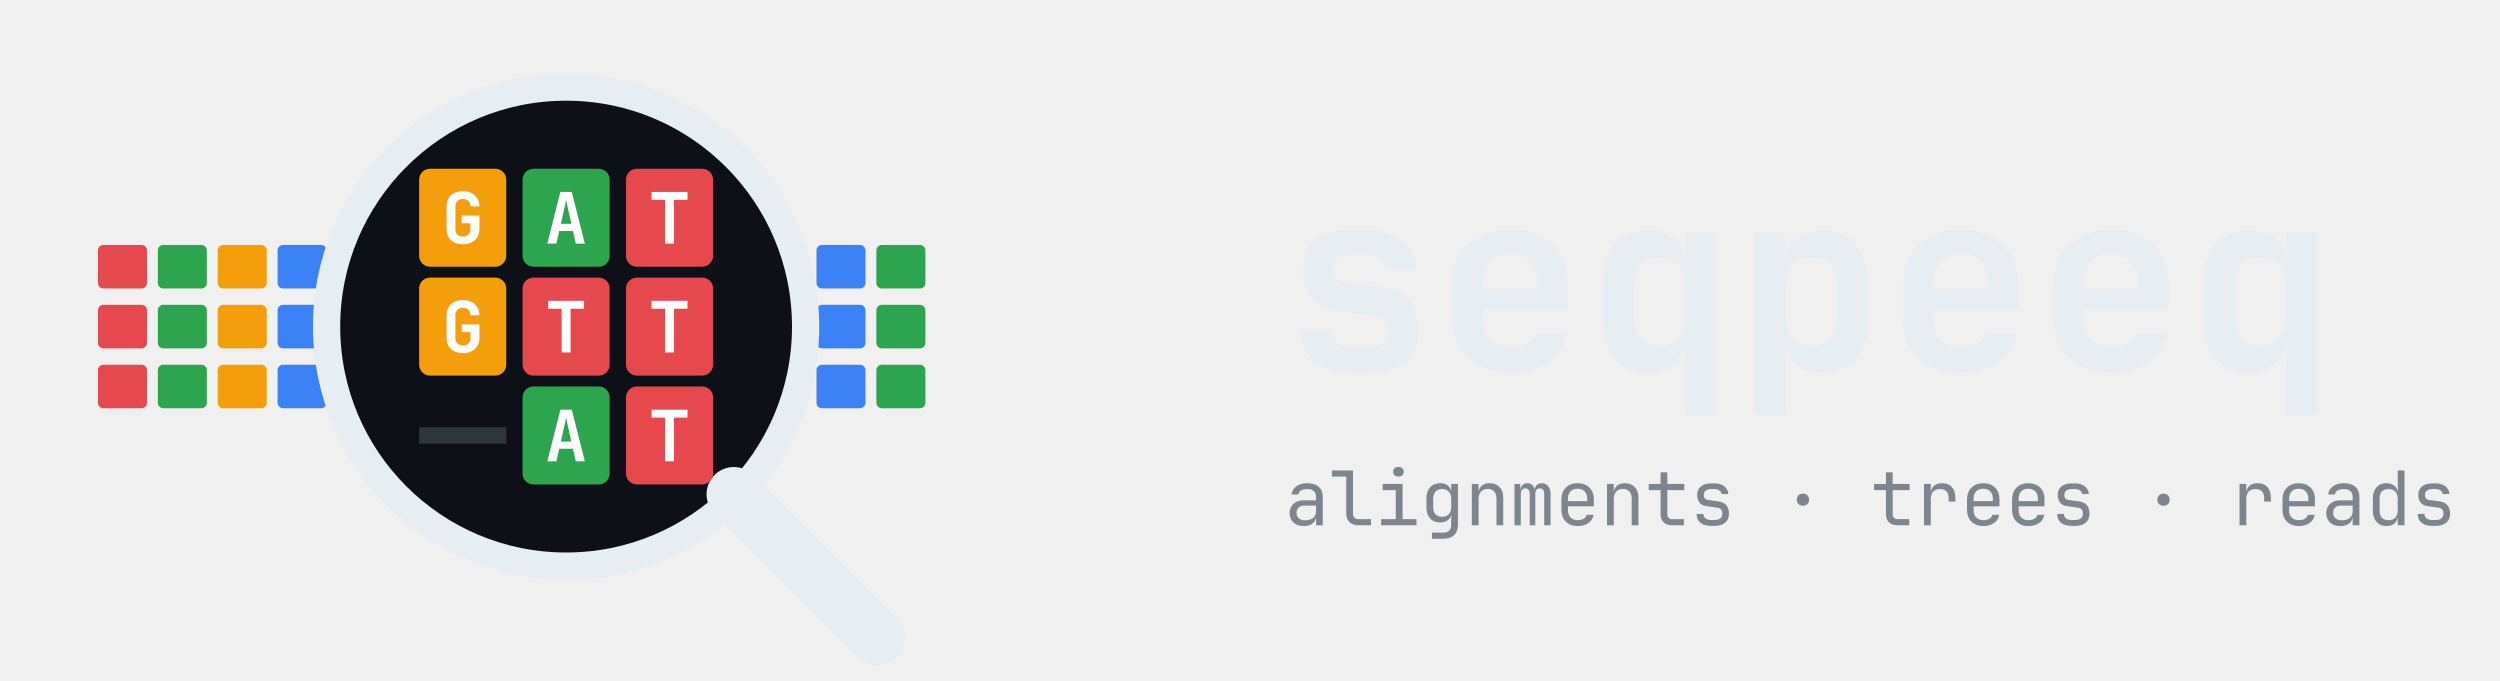
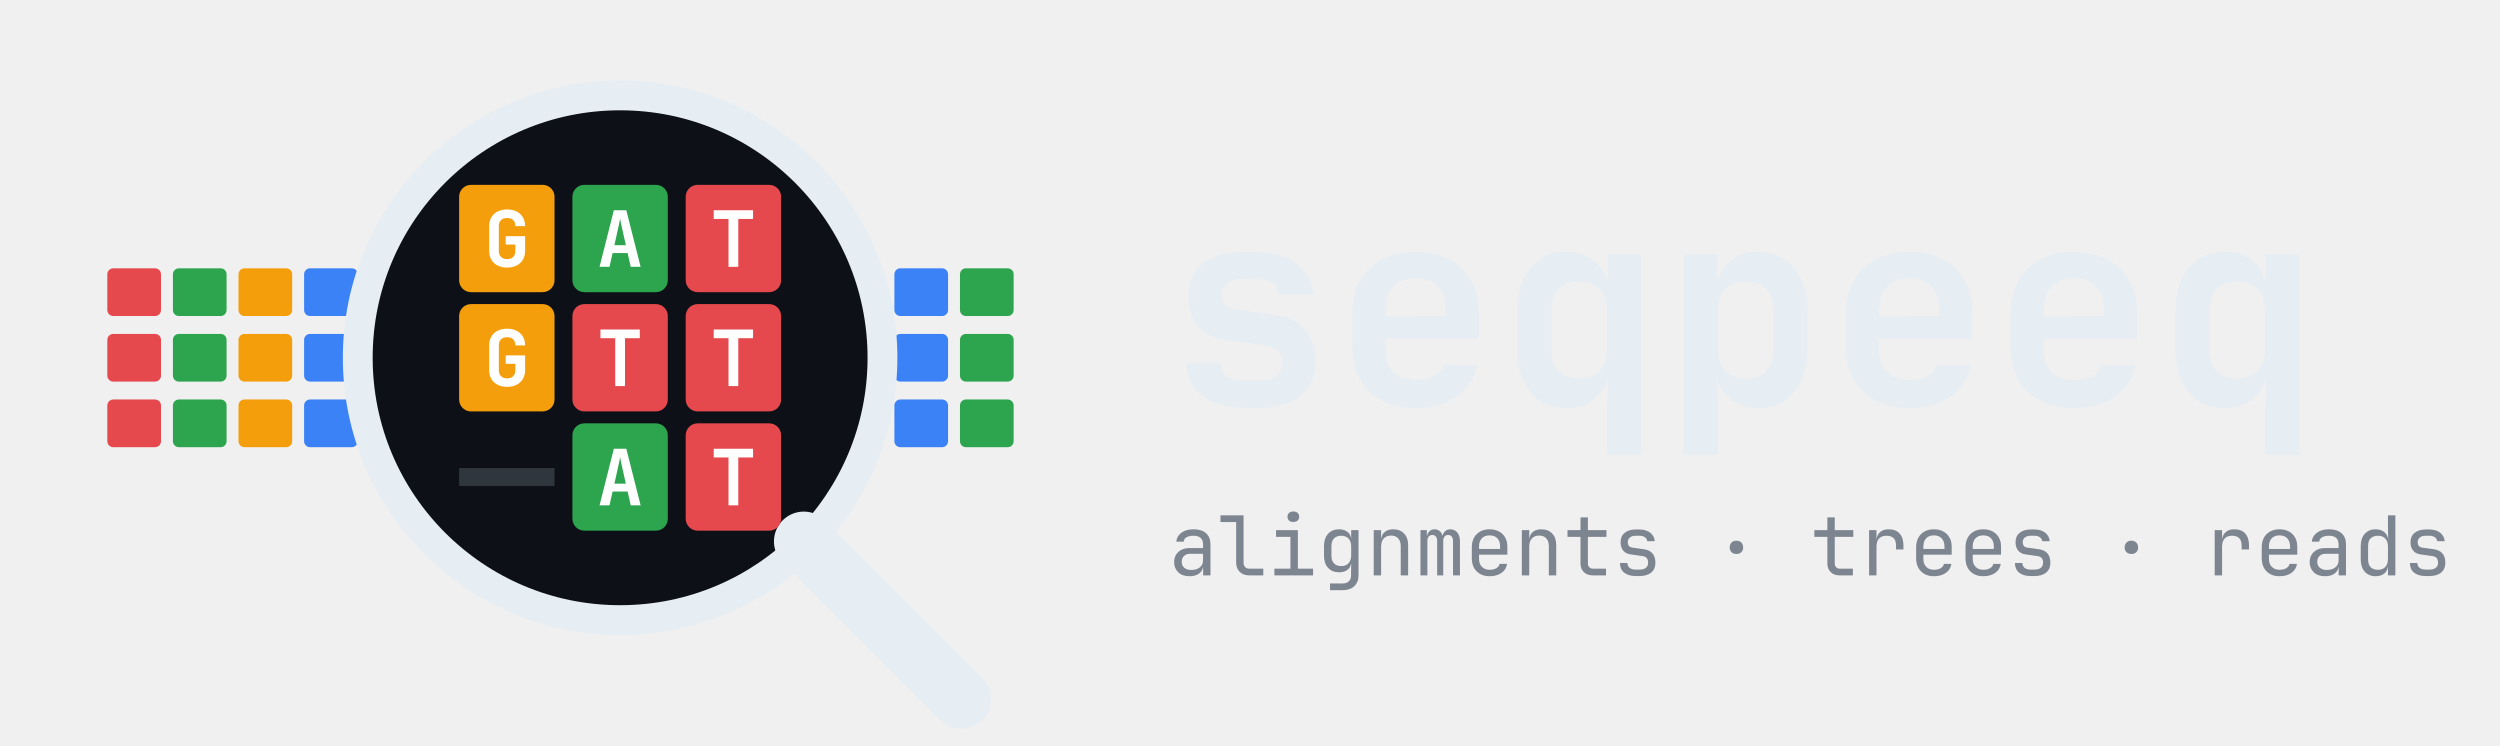
- <svg xmlns="http://www.w3.org/2000/svg" viewBox="0 0 459.28 125" width="459.28" height="125" role="img" aria-label="seqpeeq">
+ <svg xmlns="http://www.w3.org/2000/svg" viewBox="0 0 419.28 125" width="419.28" height="125" role="img" aria-label="seqpeeq">
  <rect x="18" y="45" width="9" height="8" rx="1" fill="#e5484d" />
  <rect x="29" y="45" width="9" height="8" rx="1" fill="#2da44e" />
  <rect x="40" y="45" width="9" height="8" rx="1" fill="#f59e0b" />
  <rect x="51" y="45" width="9" height="8" rx="1" fill="#3b82f6" />
  <rect x="62" y="45" width="9" height="8" rx="1" fill="#f59e0b" />
  <rect x="73" y="45" width="9" height="8" rx="1" fill="#2da44e" />
  <rect x="84" y="45" width="9" height="8" rx="1" fill="#e5484d" />
  <rect x="95" y="45" width="9" height="8" rx="1" fill="#3b82f6" />
  <rect x="106" y="45" width="9" height="8" rx="1" fill="#2da44e" />
  <rect x="117" y="45" width="9" height="8" rx="1" fill="#f59e0b" />
  <rect x="128" y="45" width="9" height="8" rx="1" fill="#e5484d" />
  <rect x="139" y="45" width="9" height="8" rx="1" fill="#e5484d" />
  <rect x="150" y="45" width="9" height="8" rx="1" fill="#3b82f6" />
  <rect x="161" y="45" width="9" height="8" rx="1" fill="#2da44e" />
  <rect x="18" y="56" width="9" height="8" rx="1" fill="#e5484d" />
  <rect x="29" y="56" width="9" height="8" rx="1" fill="#2da44e" />
  <rect x="40" y="56" width="9" height="8" rx="1" fill="#f59e0b" />
  <rect x="51" y="56" width="9" height="8" rx="1" fill="#3b82f6" />
  <rect x="62" y="56" width="9" height="8" rx="1" fill="#f59e0b" />
  <rect x="73" y="56" width="9" height="8" rx="1" fill="#e5484d" />
  <rect x="84" y="56" width="9" height="8" rx="1" fill="#e5484d" />
  <rect x="95" y="56" width="9" height="8" rx="1" fill="#3b82f6" />
  <rect x="106" y="56" width="9" height="8" rx="1" fill="#2da44e" />
  <rect x="117" y="56" width="9" height="8" rx="1" fill="#f59e0b" />
  <rect x="128" y="56" width="9" height="8" rx="1" fill="#e5484d" />
  <rect x="139" y="56" width="9" height="8" rx="1" fill="#e5484d" />
  <rect x="150" y="56" width="9" height="8" rx="1" fill="#3b82f6" />
  <rect x="161" y="56" width="9" height="8" rx="1" fill="#2da44e" />
  <rect x="18" y="67" width="9" height="8" rx="1" fill="#e5484d" />
  <rect x="29" y="67" width="9" height="8" rx="1" fill="#2da44e" />
  <rect x="40" y="67" width="9" height="8" rx="1" fill="#f59e0b" />
  <rect x="51" y="67" width="9" height="8" rx="1" fill="#3b82f6" />
  <rect x="62" y="70" width="9" height="2" fill="#30363d" />
  <rect x="73" y="67" width="9" height="8" rx="1" fill="#2da44e" />
  <rect x="84" y="67" width="9" height="8" rx="1" fill="#e5484d" />
  <rect x="95" y="67" width="9" height="8" rx="1" fill="#3b82f6" />
  <rect x="106" y="67" width="9" height="8" rx="1" fill="#2da44e" />
  <rect x="117" y="67" width="9" height="8" rx="1" fill="#f59e0b" />
  <rect x="128" y="67" width="9" height="8" rx="1" fill="#2da44e" />
  <rect x="139" y="67" width="9" height="8" rx="1" fill="#e5484d" />
  <rect x="150" y="67" width="9" height="8" rx="1" fill="#3b82f6" />
  <rect x="161" y="67" width="9" height="8" rx="1" fill="#2da44e" />
  <circle cx="104" cy="60" r="44" fill="#0d1117" stroke="#e6edf3" stroke-width="5" />
  <path d="M134.8 90.8 L161.2 117.2" stroke="#e6edf3" stroke-width="10" stroke-linecap="round" />
  <rect x="77" y="31" width="16" height="18" rx="2" fill="#f59e0b" />
  <path d="M85.05 44.88Q84.13 44.88 83.45 44.53Q82.78 44.19 82.41 43.56Q82.04 42.93 82.04 42.07V37.93Q82.04 37.08 82.41 36.44Q82.78 35.81 83.45 35.47Q84.13 35.13 85.05 35.13Q85.96 35.13 86.64 35.47Q87.31 35.81 87.69 36.44Q88.07 37.08 88.07 37.93H86.43Q86.43 37.27 86.07 36.91Q85.71 36.56 85.05 36.56Q84.39 36.56 84.03 36.91Q83.66 37.26 83.66 37.92V42.07Q83.66 42.73 84.03 43.09Q84.39 43.46 85.05 43.46Q85.71 43.46 86.07 43.09Q86.43 42.73 86.43 42.07V41.01H84.82V39.61H88.07V42.07Q88.07 42.93 87.69 43.56Q87.31 44.19 86.64 44.53Q85.96 44.88 85.05 44.88Z" fill="#ffffff" />
  <rect x="96" y="31" width="16" height="18" rx="2" fill="#2da44e" />
  <path d="M100.55 44.75 102.95 35.26H105.04L107.44 44.75H105.78L105.26 42.44H102.74L102.22 44.75ZM103.04 41.12H104.96L104.39 38.57Q104.25 37.93 104.14 37.42Q104.04 36.91 104 36.67Q103.96 36.91 103.86 37.42Q103.75 37.93 103.61 38.56Z" fill="#ffffff" />
  <rect x="115" y="31" width="16" height="18" rx="2" fill="#e5484d" />
  <path d="M122.18 44.75V36.72H119.7V35.26H126.3V36.72H123.82V44.75Z" fill="#ffffff" />
  <rect x="77" y="51" width="16" height="18" rx="2" fill="#f59e0b" />
  <path d="M85.05 64.88Q84.13 64.88 83.45 64.53Q82.78 64.19 82.41 63.56Q82.04 62.93 82.04 62.07V57.93Q82.04 57.08 82.41 56.44Q82.78 55.81 83.45 55.47Q84.13 55.13 85.05 55.13Q85.96 55.13 86.64 55.47Q87.31 55.81 87.69 56.44Q88.07 57.08 88.07 57.93H86.43Q86.43 57.27 86.07 56.91Q85.71 56.56 85.05 56.56Q84.39 56.56 84.03 56.91Q83.66 57.26 83.66 57.92V62.07Q83.66 62.73 84.03 63.09Q84.39 63.46 85.05 63.46Q85.71 63.46 86.07 63.09Q86.43 62.73 86.43 62.07V61.01H84.82V59.61H88.07V62.07Q88.07 62.93 87.69 63.56Q87.31 64.19 86.64 64.53Q85.96 64.88 85.05 64.88Z" fill="#ffffff" />
  <rect x="96" y="51" width="16" height="18" rx="2" fill="#e5484d" />
  <path d="M103.18 64.75V56.72H100.7V55.26H107.3V56.72H104.82V64.75Z" fill="#ffffff" />
  <rect x="115" y="51" width="16" height="18" rx="2" fill="#e5484d" />
  <path d="M122.18 64.75V56.72H119.7V55.26H126.3V56.72H123.82V64.75Z" fill="#ffffff" />
  <rect x="77" y="78.5" width="16" height="3" fill="#30363d" />
  <rect x="96" y="71" width="16" height="18" rx="2" fill="#2da44e" />
  <path d="M100.55 84.75 102.95 75.26H105.04L107.44 84.75H105.78L105.26 82.44H102.74L102.22 84.75ZM103.04 81.12H104.96L104.39 78.57Q104.25 77.93 104.14 77.42Q104.04 76.91 104 76.67Q103.96 76.91 103.86 77.42Q103.75 77.93 103.61 78.56Z" fill="#ffffff" />
  <rect x="115" y="71" width="16" height="18" rx="2" fill="#e5484d" />
  <path d="M122.18 84.75V76.72H119.7V75.26H126.3V76.72H123.82V84.75Z" fill="#ffffff" />
-   <path d="M248.74 68.41Q244.23 68.41 241.61 66.37Q238.99 64.32 238.99 60.82H244.65Q244.65 62.3 245.73 63.08Q246.81 63.86 248.74 63.86H250.77Q252.84 63.86 253.96 63.08Q255.09 62.3 255.09 60.82Q255.09 59.44 254.31 58.78Q253.53 58.11 251.92 57.88L245.61 57.05Q242.58 56.64 240.94 54.71Q239.31 52.77 239.31 49.69Q239.31 46.1 241.7 44.2Q244.1 42.29 248.6 42.29H250.72Q254.95 42.29 257.53 44.22Q260.1 46.15 260.2 49.37H254.49Q254.45 48.17 253.43 47.46Q252.42 46.75 250.72 46.75H248.6Q246.76 46.75 245.8 47.51Q244.83 48.27 244.83 49.55Q244.83 50.7 245.55 51.26Q246.26 51.81 247.64 51.95L253.57 52.77Q257.07 53.19 258.84 55.23Q260.61 57.28 260.61 60.73Q260.61 64.41 258.1 66.41Q255.6 68.41 250.77 68.41ZM277.45 68.46Q274.23 68.46 271.83 67.22Q269.44 65.98 268.13 63.7Q266.82 61.42 266.82 58.34V52.36Q266.82 49.28 268.13 47Q269.44 44.72 271.83 43.48Q274.23 42.24 277.45 42.24Q280.62 42.24 282.99 43.48Q285.36 44.72 286.67 46.95Q287.98 49.19 287.98 52.18V56.78H272.34V58.52Q272.34 61.1 273.67 62.41Q275.01 63.72 277.45 63.72Q279.24 63.72 280.5 63.1Q281.77 62.48 282 61.28H287.7Q287.11 64.55 284.3 66.5Q281.49 68.46 277.45 68.46ZM272.34 52.18V53.05L282.46 53V52.13Q282.46 49.51 281.17 48.08Q279.88 46.66 277.45 46.66Q274.92 46.66 273.63 48.11Q272.34 49.55 272.34 52.18ZM309.51 76.28V69.2L309.69 63.45H309.65Q308.91 65.79 307.12 67.13Q305.32 68.46 302.7 68.46Q298.97 68.46 296.72 65.84Q294.47 63.22 294.47 58.75V51.9Q294.47 47.48 296.74 44.86Q299.02 42.24 302.7 42.24Q305.37 42.24 307.16 43.57Q308.96 44.91 309.65 47.3V42.7H315.26V76.28ZM304.86 63.49Q307.07 63.49 308.29 62.16Q309.51 60.82 309.51 58.39V52.31Q309.51 49.88 308.29 48.54Q307.07 47.21 304.86 47.21Q302.65 47.21 301.44 48.4Q300.22 49.6 300.22 51.99V58.71Q300.22 61.1 301.44 62.3Q302.65 63.49 304.86 63.49ZM322.34 76.28V42.7H327.95V47.35Q328.64 44.95 330.44 43.6Q332.23 42.24 334.9 42.24Q337.34 42.24 339.2 43.44Q341.06 44.63 342.1 46.82Q343.13 49 343.13 51.9V58.75Q343.13 63.12 340.88 65.79Q338.63 68.46 334.9 68.46Q332.23 68.46 330.42 67.08Q328.6 65.7 327.91 63.22L328.09 69.2V76.28ZM332.74 63.49Q334.95 63.49 336.17 62.3Q337.38 61.1 337.38 58.62V52.08Q337.38 49.6 336.17 48.4Q334.95 47.21 332.74 47.21Q330.53 47.21 329.31 48.54Q328.09 49.88 328.09 52.31V58.39Q328.09 60.82 329.31 62.16Q330.53 63.49 332.74 63.49ZM360.25 68.46Q357.03 68.46 354.63 67.22Q352.24 65.98 350.93 63.7Q349.62 61.42 349.62 58.34V52.36Q349.62 49.28 350.93 47Q352.24 44.72 354.63 43.48Q357.03 42.24 360.25 42.24Q363.42 42.24 365.79 43.48Q368.16 44.72 369.47 46.95Q370.78 49.19 370.78 52.18V56.78H355.14V58.52Q355.14 61.1 356.47 62.41Q357.81 63.72 360.25 63.72Q362.04 63.72 363.3 63.1Q364.57 62.48 364.8 61.28H370.5Q369.91 64.55 367.1 66.5Q364.29 68.46 360.25 68.46ZM355.14 52.18V53.05L365.26 53V52.13Q365.26 49.51 363.97 48.08Q362.68 46.66 360.25 46.66Q357.72 46.66 356.43 48.11Q355.14 49.55 355.14 52.18ZM387.85 68.46Q384.63 68.46 382.23 67.22Q379.84 65.98 378.53 63.7Q377.22 61.42 377.22 58.34V52.36Q377.22 49.28 378.53 47Q379.84 44.72 382.23 43.48Q384.63 42.24 387.85 42.24Q391.02 42.24 393.39 43.48Q395.76 44.72 397.07 46.95Q398.38 49.19 398.38 52.18V56.78H382.74V58.52Q382.74 61.1 384.07 62.41Q385.41 63.72 387.85 63.72Q389.64 63.72 390.9 63.1Q392.17 62.48 392.4 61.28H398.1Q397.51 64.55 394.7 66.5Q391.89 68.46 387.85 68.46ZM382.74 52.18V53.05L392.86 53V52.13Q392.86 49.51 391.57 48.08Q390.28 46.66 387.85 46.66Q385.32 46.66 384.03 48.11Q382.74 49.55 382.74 52.18ZM419.91 76.28V69.2L420.09 63.45H420.05Q419.31 65.79 417.52 67.13Q415.72 68.46 413.1 68.46Q409.37 68.46 407.12 65.84Q404.87 63.22 404.87 58.75V51.9Q404.87 47.48 407.14 44.86Q409.42 42.24 413.1 42.24Q415.77 42.24 417.56 43.57Q419.36 44.91 420.05 47.3V42.7H425.66V76.28ZM415.26 63.49Q417.47 63.49 418.69 62.16Q419.91 60.82 419.91 58.39V52.31Q419.91 49.88 418.69 48.54Q417.47 47.21 415.26 47.21Q413.05 47.21 411.84 48.4Q410.62 49.6 410.62 51.99V58.71Q410.62 61.1 411.84 62.3Q413.05 63.49 415.26 63.49Z" fill="#e6edf3" />
-   <path d="M239.48 96.64Q238.3 96.64 237.61 95.98Q236.92 95.33 236.92 94.26Q236.92 93.56 237.24 93.04Q237.56 92.51 238.13 92.22Q238.69 91.92 239.42 91.92H241.77V91.33Q241.77 89.85 240.15 89.85Q239.44 89.85 238.99 90.11Q238.55 90.37 238.53 90.84H237.28Q237.35 89.94 238.12 89.36Q238.88 88.77 240.15 88.77Q241.53 88.77 242.27 89.43Q243.01 90.1 243.01 91.28V96.5H241.78V95.12H241.75Q241.64 95.82 241.05 96.23Q240.46 96.64 239.48 96.64ZM239.78 95.59Q240.69 95.59 241.23 95.15Q241.77 94.71 241.77 93.95V92.88H239.56Q238.95 92.88 238.57 93.25Q238.19 93.62 238.19 94.22Q238.19 94.86 238.62 95.22Q239.04 95.59 239.78 95.59ZM249.52 96.5Q248.52 96.5 247.92 95.91Q247.32 95.33 247.32 94.36V87.56H244.69V86.43H248.56V94.36Q248.56 94.83 248.82 95.1Q249.08 95.37 249.52 95.37H251.87V96.5ZM253.73 96.5V95.37H256.42V90.04H254.01V88.91H257.67V95.37H260.22V96.5ZM256.91 87.54Q256.45 87.54 256.19 87.31Q255.93 87.07 255.93 86.67Q255.93 86.26 256.19 86.02Q256.45 85.78 256.91 85.78Q257.36 85.78 257.62 86.02Q257.89 86.26 257.89 86.67Q257.89 87.07 257.62 87.31Q257.36 87.54 256.91 87.54ZM263.06 98.98V97.85H265.2Q265.85 97.85 266.22 97.49Q266.59 97.12 266.59 96.5V95.81L266.62 94.57H266.58Q266.47 95.24 265.93 95.61Q265.39 95.98 264.58 95.98Q263.41 95.98 262.73 95.23Q262.05 94.49 262.05 93.19V91.59Q262.05 90.29 262.73 89.53Q263.41 88.77 264.58 88.77Q265.39 88.77 265.93 89.16Q266.47 89.54 266.58 90.22H266.61V88.91H267.84V96.5Q267.84 97.65 267.13 98.31Q266.42 98.98 265.19 98.98ZM264.95 94.94Q265.73 94.94 266.17 94.46Q266.61 93.97 266.61 93.12V91.67Q266.61 90.81 266.17 90.33Q265.73 89.85 264.95 89.85Q264.17 89.85 263.73 90.3Q263.3 90.76 263.3 91.53V93.26Q263.3 94.03 263.73 94.49Q264.17 94.94 264.95 94.94ZM270.39 96.5V88.91H271.63V90.36H271.65Q271.74 89.6 272.27 89.19Q272.79 88.77 273.66 88.77Q274.81 88.77 275.48 89.48Q276.16 90.18 276.16 91.39V96.5H274.92V91.61Q274.92 90.75 274.48 90.28Q274.05 89.82 273.3 89.82Q272.53 89.82 272.08 90.3Q271.63 90.79 271.63 91.67V96.5ZM278.23 96.5V88.91H279.3V89.92H279.33Q279.4 89.41 279.74 89.09Q280.08 88.77 280.6 88.77Q281.1 88.77 281.44 89.06Q281.79 89.35 281.94 89.85H281.95Q282.05 89.35 282.39 89.06Q282.73 88.77 283.25 88.77Q283.98 88.77 284.42 89.32Q284.85 89.86 284.85 90.73V96.5H283.69V90.72Q283.69 90.26 283.47 89.99Q283.25 89.72 282.86 89.72Q282.49 89.72 282.27 89.99Q282.05 90.25 282.05 90.7V96.5H281.03V90.72Q281.03 90.26 280.81 89.99Q280.59 89.72 280.22 89.72Q279.83 89.72 279.61 89.99Q279.39 90.25 279.39 90.7V96.5ZM289.82 96.64Q288.48 96.64 287.66 95.83Q286.84 95.02 286.84 93.6V91.81Q286.84 90.39 287.66 89.58Q288.48 88.77 289.82 88.77Q290.72 88.77 291.39 89.13Q292.06 89.49 292.43 90.14Q292.8 90.79 292.8 91.67V93.02H288.05V93.74Q288.05 94.58 288.54 95.07Q289.02 95.56 289.82 95.56Q290.51 95.56 290.96 95.29Q291.41 95.02 291.5 94.57H292.75Q292.62 95.52 291.82 96.08Q291.02 96.64 289.82 96.64ZM288.05 92.06H291.59V91.67Q291.59 90.77 291.12 90.28Q290.66 89.79 289.82 89.79Q288.98 89.79 288.52 90.28Q288.05 90.77 288.05 91.67ZM295.23 96.5V88.91H296.47V90.36H296.49Q296.58 89.6 297.11 89.19Q297.63 88.77 298.5 88.77Q299.65 88.77 300.32 89.48Q301 90.18 301 91.39V96.5H299.76V91.61Q299.76 90.75 299.32 90.28Q298.89 89.82 298.14 89.82Q297.37 89.82 296.92 90.3Q296.47 90.79 296.47 91.67V96.5ZM307.14 96.5Q306.2 96.5 305.63 95.95Q305.07 95.41 305.07 94.5V90.04H302.89V88.91H305.07V86.77H306.31V88.91H309.42V90.04H306.31V94.5Q306.31 94.89 306.54 95.13Q306.77 95.37 307.14 95.37H309.35V96.5ZM314.36 96.61Q313.09 96.61 312.39 96.04Q311.69 95.47 311.69 94.42H312.94Q312.94 94.94 313.31 95.24Q313.68 95.53 314.36 95.53H314.96Q315.65 95.53 316.03 95.23Q316.41 94.93 316.41 94.37Q316.41 93.39 315.52 93.27L313.42 92.97Q312.65 92.86 312.22 92.33Q311.79 91.79 311.79 90.92Q311.79 89.93 312.47 89.37Q313.16 88.8 314.36 88.8H314.96Q316.07 88.8 316.76 89.34Q317.46 89.89 317.52 90.77H316.26Q316.23 90.37 315.88 90.11Q315.53 89.85 314.96 89.85H314.36Q313.72 89.85 313.36 90.14Q313 90.43 313 90.92Q313 91.73 313.74 91.84L315.69 92.11Q317.63 92.39 317.63 94.37Q317.63 95.44 316.93 96.02Q316.23 96.61 314.96 96.61ZM331.22 92.91Q330.71 92.91 330.4 92.61Q330.09 92.3 330.09 91.82Q330.09 91.31 330.4 90.99Q330.71 90.68 331.22 90.68Q331.73 90.68 332.04 90.99Q332.35 91.31 332.35 91.82Q332.35 92.3 332.04 92.61Q331.73 92.91 331.22 92.91ZM348.54 96.5Q347.6 96.5 347.03 95.95Q346.47 95.41 346.47 94.5V90.04H344.29V88.91H346.47V86.77H347.71V88.91H350.82V90.04H347.71V94.5Q347.71 94.89 347.94 95.13Q348.17 95.37 348.54 95.37H350.75V96.5ZM353.47 96.5V88.91H354.71V90.36H354.74Q354.83 89.63 355.36 89.2Q355.88 88.77 356.76 88.77Q357.95 88.77 358.59 89.48Q359.23 90.19 359.23 91.5V92.15H357.99V91.5Q357.99 89.85 356.38 89.85Q355.56 89.85 355.14 90.32Q354.71 90.79 354.71 91.67V96.5ZM364.34 96.64Q363 96.64 362.18 95.83Q361.36 95.02 361.36 93.6V91.81Q361.36 90.39 362.18 89.58Q363 88.77 364.34 88.77Q365.24 88.77 365.91 89.13Q366.58 89.49 366.95 90.14Q367.32 90.79 367.32 91.67V93.02H362.57V93.74Q362.57 94.58 363.06 95.07Q363.54 95.56 364.34 95.56Q365.03 95.56 365.48 95.29Q365.93 95.02 366.02 94.57H367.27Q367.14 95.52 366.34 96.08Q365.54 96.64 364.34 96.64ZM362.57 92.06H366.11V91.67Q366.11 90.77 365.64 90.28Q365.18 89.79 364.34 89.79Q363.5 89.79 363.04 90.28Q362.57 90.77 362.57 91.67ZM372.62 96.64Q371.28 96.64 370.46 95.83Q369.64 95.02 369.64 93.6V91.81Q369.64 90.39 370.46 89.58Q371.28 88.77 372.62 88.77Q373.52 88.77 374.19 89.13Q374.86 89.49 375.23 90.14Q375.6 90.79 375.6 91.67V93.02H370.85V93.74Q370.85 94.58 371.34 95.07Q371.82 95.56 372.62 95.56Q373.31 95.56 373.76 95.29Q374.21 95.02 374.3 94.57H375.55Q375.42 95.52 374.62 96.08Q373.82 96.64 372.62 96.64ZM370.85 92.06H374.39V91.67Q374.39 90.77 373.92 90.28Q373.46 89.79 372.62 89.79Q371.78 89.79 371.32 90.28Q370.85 90.77 370.85 91.67ZM380.6 96.61Q379.33 96.61 378.63 96.04Q377.93 95.47 377.93 94.42H379.18Q379.18 94.94 379.55 95.24Q379.92 95.53 380.6 95.53H381.2Q381.89 95.53 382.27 95.23Q382.65 94.93 382.65 94.37Q382.65 93.39 381.76 93.27L379.66 92.97Q378.89 92.86 378.46 92.33Q378.03 91.79 378.03 90.92Q378.03 89.93 378.71 89.37Q379.4 88.8 380.6 88.8H381.2Q382.31 88.8 383 89.34Q383.7 89.89 383.76 90.77H382.5Q382.47 90.37 382.12 90.11Q381.77 89.85 381.2 89.85H380.6Q379.96 89.85 379.6 90.14Q379.24 90.43 379.24 90.92Q379.24 91.73 379.98 91.84L381.94 92.11Q383.87 92.39 383.87 94.37Q383.87 95.44 383.17 96.02Q382.47 96.61 381.2 96.61ZM397.46 92.91Q396.95 92.91 396.64 92.61Q396.33 92.3 396.33 91.82Q396.33 91.31 396.64 90.99Q396.95 90.68 397.46 90.68Q397.97 90.68 398.28 90.99Q398.59 91.31 398.59 91.82Q398.59 92.3 398.28 92.61Q397.97 92.91 397.46 92.91ZM411.43 96.5V88.91H412.67V90.36H412.7Q412.79 89.63 413.32 89.2Q413.84 88.77 414.72 88.77Q415.91 88.77 416.55 89.48Q417.19 90.19 417.19 91.5V92.15H415.95V91.5Q415.95 89.85 414.34 89.85Q413.52 89.85 413.1 90.32Q412.67 90.79 412.67 91.67V96.5ZM422.3 96.64Q420.96 96.64 420.14 95.83Q419.32 95.02 419.32 93.6V91.81Q419.32 90.39 420.14 89.58Q420.96 88.77 422.3 88.77Q423.2 88.77 423.87 89.13Q424.54 89.49 424.91 90.14Q425.28 90.79 425.28 91.67V93.02H420.53V93.74Q420.53 94.58 421.02 95.07Q421.5 95.56 422.3 95.56Q422.99 95.56 423.44 95.29Q423.89 95.02 423.98 94.57H425.23Q425.1 95.52 424.3 96.08Q423.5 96.64 422.3 96.64ZM420.53 92.06H424.07V91.67Q424.07 90.77 423.6 90.28Q423.14 89.79 422.3 89.79Q421.46 89.79 421 90.28Q420.53 90.77 420.53 91.67ZM429.92 96.64Q428.74 96.64 428.05 95.98Q427.36 95.33 427.36 94.26Q427.36 93.56 427.68 93.04Q428 92.51 428.57 92.22Q429.13 91.92 429.86 91.92H432.21V91.33Q432.21 89.85 430.59 89.85Q429.88 89.85 429.43 90.11Q428.99 90.37 428.97 90.84H427.72Q427.79 89.94 428.56 89.36Q429.32 88.77 430.59 88.77Q431.97 88.77 432.71 89.43Q433.45 90.1 433.45 91.28V96.5H432.22V95.12H432.19Q432.08 95.82 431.49 96.23Q430.9 96.64 429.92 96.64ZM430.22 95.59Q431.13 95.59 431.67 95.15Q432.21 94.71 432.21 93.95V92.88H430Q429.39 92.88 429.01 93.25Q428.63 93.62 428.63 94.22Q428.63 94.86 429.06 95.22Q429.48 95.59 430.22 95.59ZM438.42 96.64Q437.29 96.64 436.6 95.88Q435.92 95.12 435.92 93.82V91.6Q435.92 90.29 436.6 89.53Q437.27 88.77 438.42 88.77Q439.27 88.77 439.83 89.2Q440.39 89.63 440.5 90.36H440.52L440.49 88.63V86.43H441.73V96.5H440.49V95.05H440.47Q440.38 95.8 439.83 96.22Q439.27 96.64 438.42 96.64ZM438.83 95.56Q439.61 95.56 440.05 95.08Q440.49 94.6 440.49 93.74V91.67Q440.49 90.81 440.05 90.33Q439.61 89.85 438.83 89.85Q438.05 89.85 437.6 90.26Q437.16 90.66 437.16 91.6V93.81Q437.16 94.73 437.6 95.15Q438.05 95.56 438.83 95.56ZM446.84 96.61Q445.57 96.61 444.87 96.04Q444.17 95.47 444.17 94.42H445.42Q445.42 94.94 445.79 95.24Q446.16 95.53 446.84 95.53H447.44Q448.13 95.53 448.51 95.23Q448.89 94.93 448.89 94.37Q448.89 93.39 448 93.27L445.9 92.97Q445.13 92.86 444.7 92.33Q444.27 91.79 444.27 90.92Q444.27 89.93 444.95 89.37Q445.64 88.8 446.84 88.8H447.44Q448.55 88.8 449.24 89.34Q449.94 89.89 450 90.77H448.74Q448.71 90.37 448.36 90.11Q448.01 89.85 447.44 89.85H446.84Q446.2 89.85 445.84 90.14Q445.48 90.43 445.48 90.92Q445.48 91.73 446.22 91.84L448.18 92.11Q450.11 92.39 450.11 94.37Q450.11 95.44 449.41 96.02Q448.71 96.61 447.44 96.61Z" fill="#7d8590" />
+   <path d="M208.74 68.41Q204.23 68.41 201.61 66.37Q198.99 64.32 198.99 60.82H204.65Q204.65 62.3 205.73 63.08Q206.81 63.86 208.74 63.86H210.77Q212.84 63.86 213.96 63.08Q215.09 62.3 215.09 60.82Q215.09 59.44 214.31 58.78Q213.53 58.11 211.92 57.88L205.61 57.05Q202.58 56.64 200.94 54.71Q199.31 52.77 199.31 49.69Q199.31 46.1 201.7 44.2Q204.1 42.29 208.6 42.29H210.72Q214.95 42.29 217.53 44.22Q220.1 46.15 220.2 49.37H214.49Q214.45 48.17 213.43 47.46Q212.42 46.75 210.72 46.75H208.6Q206.76 46.75 205.8 47.51Q204.83 48.27 204.83 49.55Q204.83 50.7 205.55 51.26Q206.26 51.81 207.64 51.95L213.57 52.77Q217.07 53.19 218.84 55.23Q220.61 57.28 220.61 60.73Q220.61 64.41 218.1 66.41Q215.6 68.41 210.77 68.41ZM237.45 68.46Q234.23 68.46 231.83 67.22Q229.44 65.98 228.13 63.7Q226.82 61.42 226.82 58.34V52.36Q226.82 49.28 228.13 47Q229.44 44.72 231.83 43.48Q234.23 42.24 237.45 42.24Q240.62 42.24 242.99 43.48Q245.36 44.72 246.67 46.95Q247.98 49.19 247.98 52.18V56.78H232.34V58.52Q232.34 61.1 233.67 62.41Q235.01 63.72 237.45 63.72Q239.24 63.72 240.5 63.1Q241.77 62.48 242 61.28H247.7Q247.11 64.55 244.3 66.5Q241.49 68.46 237.45 68.46ZM232.34 52.18V53.05L242.46 53V52.13Q242.46 49.51 241.17 48.08Q239.88 46.66 237.45 46.66Q234.92 46.66 233.63 48.11Q232.34 49.55 232.34 52.18ZM269.51 76.28V69.2L269.69 63.45H269.65Q268.91 65.79 267.12 67.13Q265.32 68.46 262.7 68.46Q258.97 68.46 256.72 65.84Q254.47 63.22 254.47 58.75V51.9Q254.47 47.48 256.74 44.86Q259.02 42.24 262.7 42.24Q265.37 42.24 267.16 43.57Q268.96 44.91 269.65 47.3V42.7H275.26V76.28ZM264.86 63.49Q267.07 63.49 268.29 62.16Q269.51 60.82 269.51 58.39V52.31Q269.51 49.88 268.29 48.54Q267.07 47.21 264.86 47.21Q262.65 47.21 261.44 48.4Q260.22 49.6 260.22 51.99V58.71Q260.22 61.1 261.44 62.3Q262.65 63.49 264.86 63.49ZM282.34 76.28V42.7H287.95V47.35Q288.64 44.95 290.44 43.6Q292.23 42.24 294.9 42.24Q297.34 42.24 299.2 43.44Q301.06 44.63 302.1 46.82Q303.13 49 303.13 51.9V58.75Q303.13 63.12 300.88 65.79Q298.63 68.46 294.9 68.46Q292.23 68.46 290.42 67.08Q288.6 65.7 287.91 63.22L288.09 69.2V76.28ZM292.74 63.49Q294.95 63.49 296.17 62.3Q297.38 61.1 297.38 58.62V52.08Q297.38 49.6 296.17 48.4Q294.95 47.21 292.74 47.21Q290.53 47.21 289.31 48.54Q288.09 49.88 288.09 52.31V58.39Q288.09 60.82 289.31 62.16Q290.53 63.49 292.74 63.49ZM320.25 68.46Q317.03 68.46 314.63 67.22Q312.24 65.98 310.93 63.7Q309.62 61.42 309.62 58.34V52.36Q309.62 49.28 310.93 47Q312.24 44.72 314.63 43.48Q317.03 42.24 320.25 42.24Q323.42 42.24 325.79 43.48Q328.16 44.72 329.47 46.95Q330.78 49.19 330.78 52.18V56.78H315.14V58.52Q315.14 61.1 316.47 62.41Q317.81 63.72 320.25 63.72Q322.04 63.72 323.3 63.1Q324.57 62.48 324.8 61.28H330.5Q329.91 64.55 327.1 66.5Q324.29 68.46 320.25 68.46ZM315.14 52.18V53.05L325.26 53V52.13Q325.26 49.51 323.97 48.08Q322.68 46.66 320.25 46.66Q317.72 46.66 316.43 48.11Q315.14 49.55 315.14 52.18ZM347.85 68.46Q344.63 68.46 342.23 67.22Q339.84 65.98 338.53 63.7Q337.22 61.42 337.22 58.34V52.36Q337.22 49.28 338.53 47Q339.84 44.72 342.23 43.48Q344.63 42.24 347.85 42.24Q351.02 42.24 353.39 43.48Q355.76 44.72 357.07 46.95Q358.38 49.19 358.38 52.18V56.78H342.74V58.52Q342.74 61.1 344.07 62.41Q345.41 63.72 347.85 63.72Q349.64 63.72 350.9 63.1Q352.17 62.48 352.4 61.28H358.1Q357.51 64.55 354.7 66.5Q351.89 68.46 347.85 68.46ZM342.74 52.18V53.05L352.86 53V52.13Q352.86 49.51 351.57 48.08Q350.28 46.66 347.85 46.66Q345.32 46.66 344.03 48.11Q342.74 49.55 342.74 52.18ZM379.91 76.28V69.2L380.09 63.45H380.05Q379.31 65.79 377.52 67.13Q375.72 68.46 373.1 68.46Q369.37 68.46 367.12 65.84Q364.87 63.22 364.87 58.75V51.9Q364.87 47.48 367.14 44.86Q369.42 42.24 373.1 42.24Q375.77 42.24 377.56 43.57Q379.36 44.91 380.05 47.3V42.7H385.66V76.28ZM375.26 63.49Q377.47 63.49 378.69 62.16Q379.91 60.82 379.91 58.39V52.31Q379.91 49.88 378.69 48.54Q377.47 47.21 375.26 47.21Q373.05 47.21 371.84 48.4Q370.62 49.6 370.62 51.99V58.71Q370.62 61.1 371.84 62.3Q373.05 63.49 375.26 63.49Z" fill="#e6edf3" />
+   <path d="M199.48 96.64Q198.3 96.64 197.61 95.98Q196.92 95.33 196.92 94.26Q196.92 93.56 197.24 93.04Q197.56 92.51 198.13 92.22Q198.69 91.92 199.42 91.92H201.77V91.33Q201.77 89.85 200.15 89.85Q199.44 89.85 198.99 90.11Q198.55 90.37 198.53 90.84H197.28Q197.35 89.94 198.12 89.36Q198.88 88.77 200.15 88.77Q201.53 88.77 202.27 89.43Q203.01 90.1 203.01 91.28V96.5H201.78V95.12H201.75Q201.64 95.82 201.05 96.23Q200.46 96.64 199.48 96.64ZM199.78 95.59Q200.69 95.59 201.23 95.15Q201.77 94.71 201.77 93.95V92.88H199.56Q198.95 92.88 198.57 93.25Q198.19 93.62 198.19 94.22Q198.19 94.86 198.62 95.22Q199.04 95.59 199.78 95.59ZM209.52 96.5Q208.52 96.5 207.92 95.91Q207.32 95.33 207.32 94.36V87.56H204.69V86.43H208.56V94.36Q208.56 94.83 208.82 95.1Q209.08 95.37 209.52 95.37H211.87V96.5ZM213.73 96.5V95.37H216.42V90.04H214.01V88.91H217.67V95.37H220.22V96.5ZM216.91 87.54Q216.45 87.54 216.19 87.31Q215.93 87.07 215.93 86.67Q215.93 86.26 216.19 86.02Q216.45 85.78 216.91 85.78Q217.36 85.78 217.62 86.02Q217.89 86.26 217.89 86.67Q217.89 87.07 217.62 87.31Q217.36 87.54 216.91 87.54ZM223.06 98.98V97.85H225.2Q225.85 97.85 226.22 97.49Q226.59 97.12 226.59 96.5V95.81L226.62 94.57H226.58Q226.47 95.24 225.93 95.61Q225.39 95.98 224.58 95.98Q223.41 95.98 222.73 95.23Q222.05 94.49 222.05 93.19V91.59Q222.05 90.29 222.73 89.53Q223.41 88.77 224.58 88.77Q225.39 88.77 225.93 89.16Q226.47 89.54 226.58 90.22H226.61V88.91H227.84V96.5Q227.84 97.65 227.13 98.31Q226.42 98.98 225.19 98.98ZM224.95 94.94Q225.73 94.94 226.17 94.46Q226.61 93.97 226.61 93.12V91.67Q226.61 90.81 226.17 90.33Q225.73 89.85 224.95 89.85Q224.17 89.85 223.73 90.3Q223.3 90.76 223.3 91.53V93.26Q223.3 94.03 223.73 94.49Q224.17 94.94 224.95 94.94ZM230.39 96.5V88.91H231.63V90.36H231.65Q231.74 89.6 232.27 89.19Q232.79 88.77 233.66 88.77Q234.81 88.77 235.48 89.48Q236.16 90.18 236.16 91.39V96.5H234.92V91.61Q234.92 90.75 234.48 90.28Q234.05 89.82 233.3 89.82Q232.53 89.82 232.08 90.3Q231.63 90.79 231.63 91.67V96.5ZM238.23 96.5V88.91H239.3V89.92H239.33Q239.4 89.41 239.74 89.09Q240.08 88.77 240.6 88.77Q241.1 88.77 241.44 89.06Q241.79 89.35 241.94 89.85H241.95Q242.05 89.35 242.39 89.06Q242.73 88.77 243.25 88.77Q243.98 88.77 244.42 89.32Q244.85 89.86 244.85 90.73V96.5H243.69V90.72Q243.69 90.26 243.47 89.99Q243.25 89.72 242.86 89.72Q242.49 89.72 242.27 89.99Q242.05 90.25 242.05 90.7V96.5H241.03V90.72Q241.03 90.26 240.81 89.99Q240.59 89.72 240.22 89.72Q239.83 89.72 239.61 89.99Q239.39 90.25 239.39 90.7V96.5ZM249.82 96.64Q248.48 96.64 247.66 95.83Q246.84 95.02 246.84 93.6V91.81Q246.84 90.39 247.66 89.58Q248.48 88.77 249.82 88.77Q250.72 88.77 251.39 89.13Q252.06 89.49 252.43 90.14Q252.8 90.79 252.8 91.67V93.02H248.05V93.74Q248.05 94.58 248.54 95.07Q249.02 95.56 249.82 95.56Q250.51 95.56 250.96 95.29Q251.41 95.02 251.5 94.57H252.75Q252.62 95.52 251.82 96.08Q251.02 96.64 249.82 96.64ZM248.05 92.06H251.59V91.67Q251.59 90.77 251.12 90.28Q250.66 89.79 249.82 89.79Q248.98 89.79 248.52 90.28Q248.05 90.77 248.05 91.67ZM255.23 96.5V88.91H256.47V90.36H256.49Q256.58 89.6 257.11 89.19Q257.63 88.77 258.5 88.77Q259.65 88.77 260.32 89.48Q261 90.18 261 91.39V96.5H259.76V91.61Q259.76 90.75 259.32 90.28Q258.89 89.82 258.14 89.82Q257.37 89.82 256.92 90.3Q256.47 90.79 256.47 91.67V96.5ZM267.14 96.5Q266.2 96.5 265.63 95.95Q265.07 95.41 265.07 94.5V90.04H262.89V88.91H265.07V86.77H266.31V88.91H269.42V90.04H266.31V94.5Q266.31 94.89 266.54 95.13Q266.77 95.37 267.14 95.37H269.35V96.5ZM274.36 96.61Q273.09 96.61 272.39 96.04Q271.69 95.47 271.69 94.42H272.94Q272.94 94.94 273.31 95.24Q273.68 95.53 274.36 95.53H274.96Q275.65 95.53 276.03 95.23Q276.41 94.93 276.41 94.37Q276.41 93.39 275.52 93.27L273.42 92.97Q272.65 92.86 272.22 92.33Q271.79 91.79 271.79 90.92Q271.79 89.93 272.47 89.37Q273.16 88.8 274.36 88.8H274.96Q276.07 88.8 276.76 89.34Q277.46 89.89 277.52 90.77H276.26Q276.23 90.37 275.88 90.11Q275.53 89.85 274.96 89.85H274.36Q273.72 89.85 273.36 90.14Q273 90.43 273 90.92Q273 91.73 273.74 91.84L275.69 92.11Q277.63 92.39 277.63 94.37Q277.63 95.44 276.93 96.02Q276.23 96.61 274.96 96.61ZM291.22 92.91Q290.71 92.91 290.4 92.61Q290.09 92.3 290.09 91.82Q290.09 91.31 290.4 90.99Q290.71 90.68 291.22 90.68Q291.73 90.68 292.04 90.99Q292.35 91.31 292.35 91.82Q292.35 92.3 292.04 92.61Q291.73 92.91 291.22 92.91ZM308.54 96.5Q307.6 96.5 307.03 95.95Q306.47 95.41 306.47 94.5V90.04H304.29V88.91H306.47V86.77H307.71V88.91H310.82V90.04H307.71V94.5Q307.71 94.89 307.94 95.13Q308.17 95.37 308.54 95.37H310.75V96.5ZM313.47 96.5V88.91H314.71V90.36H314.74Q314.83 89.63 315.36 89.2Q315.88 88.77 316.76 88.77Q317.95 88.77 318.59 89.48Q319.23 90.19 319.23 91.5V92.15H317.99V91.5Q317.99 89.85 316.38 89.85Q315.56 89.85 315.14 90.32Q314.71 90.79 314.71 91.67V96.5ZM324.34 96.64Q323 96.64 322.18 95.83Q321.36 95.02 321.36 93.6V91.81Q321.36 90.39 322.18 89.58Q323 88.77 324.34 88.77Q325.24 88.77 325.91 89.13Q326.58 89.49 326.95 90.14Q327.32 90.79 327.32 91.67V93.02H322.57V93.74Q322.57 94.58 323.06 95.07Q323.54 95.56 324.34 95.56Q325.03 95.56 325.48 95.29Q325.93 95.02 326.02 94.57H327.27Q327.14 95.52 326.34 96.08Q325.54 96.64 324.34 96.64ZM322.57 92.06H326.11V91.67Q326.11 90.77 325.64 90.28Q325.18 89.79 324.34 89.79Q323.5 89.79 323.04 90.28Q322.57 90.77 322.57 91.67ZM332.62 96.64Q331.28 96.64 330.46 95.83Q329.64 95.02 329.64 93.6V91.81Q329.64 90.39 330.46 89.58Q331.28 88.77 332.62 88.77Q333.52 88.77 334.19 89.13Q334.86 89.49 335.23 90.14Q335.6 90.79 335.6 91.67V93.02H330.85V93.74Q330.85 94.58 331.34 95.07Q331.82 95.56 332.62 95.56Q333.31 95.56 333.76 95.29Q334.21 95.02 334.3 94.57H335.55Q335.42 95.52 334.62 96.08Q333.82 96.64 332.62 96.64ZM330.85 92.06H334.39V91.67Q334.39 90.77 333.92 90.28Q333.46 89.79 332.62 89.79Q331.78 89.79 331.32 90.28Q330.85 90.77 330.85 91.67ZM340.6 96.61Q339.33 96.61 338.63 96.04Q337.93 95.47 337.93 94.42H339.18Q339.18 94.94 339.55 95.24Q339.92 95.53 340.6 95.53H341.2Q341.89 95.53 342.27 95.23Q342.65 94.93 342.65 94.37Q342.65 93.39 341.76 93.27L339.66 92.97Q338.89 92.86 338.46 92.33Q338.03 91.79 338.03 90.92Q338.03 89.93 338.71 89.37Q339.4 88.8 340.6 88.8H341.2Q342.31 88.8 343 89.34Q343.7 89.89 343.76 90.77H342.5Q342.47 90.37 342.12 90.11Q341.77 89.85 341.2 89.85H340.6Q339.96 89.85 339.6 90.14Q339.24 90.43 339.24 90.92Q339.24 91.73 339.98 91.84L341.94 92.11Q343.87 92.39 343.87 94.37Q343.87 95.44 343.17 96.02Q342.47 96.61 341.2 96.61ZM357.46 92.91Q356.95 92.91 356.64 92.61Q356.33 92.3 356.33 91.82Q356.33 91.31 356.64 90.99Q356.95 90.68 357.46 90.68Q357.97 90.68 358.28 90.99Q358.59 91.31 358.59 91.82Q358.59 92.3 358.28 92.61Q357.97 92.91 357.46 92.91ZM371.43 96.5V88.91H372.67V90.36H372.7Q372.79 89.63 373.32 89.2Q373.84 88.77 374.72 88.77Q375.91 88.77 376.55 89.48Q377.19 90.19 377.19 91.5V92.15H375.95V91.5Q375.95 89.85 374.34 89.85Q373.52 89.85 373.1 90.32Q372.67 90.79 372.67 91.67V96.5ZM382.3 96.64Q380.96 96.64 380.14 95.83Q379.32 95.02 379.32 93.6V91.81Q379.32 90.39 380.14 89.58Q380.96 88.77 382.3 88.77Q383.2 88.77 383.87 89.13Q384.54 89.49 384.91 90.14Q385.28 90.79 385.28 91.67V93.02H380.53V93.74Q380.53 94.58 381.02 95.07Q381.5 95.56 382.3 95.56Q382.99 95.56 383.44 95.29Q383.89 95.02 383.98 94.57H385.23Q385.1 95.52 384.3 96.08Q383.5 96.64 382.3 96.64ZM380.53 92.06H384.07V91.67Q384.07 90.77 383.6 90.28Q383.14 89.79 382.3 89.79Q381.46 89.79 381 90.28Q380.53 90.77 380.53 91.67ZM389.92 96.64Q388.74 96.64 388.05 95.98Q387.36 95.33 387.36 94.26Q387.36 93.56 387.68 93.04Q388 92.51 388.57 92.22Q389.13 91.92 389.86 91.92H392.21V91.33Q392.21 89.85 390.59 89.85Q389.88 89.85 389.43 90.11Q388.99 90.37 388.97 90.84H387.72Q387.79 89.94 388.56 89.36Q389.32 88.77 390.59 88.77Q391.97 88.77 392.71 89.43Q393.45 90.1 393.45 91.28V96.5H392.22V95.12H392.19Q392.08 95.82 391.49 96.23Q390.9 96.64 389.92 96.64ZM390.22 95.59Q391.13 95.59 391.67 95.15Q392.21 94.71 392.21 93.95V92.88H390Q389.39 92.88 389.01 93.25Q388.63 93.62 388.63 94.22Q388.63 94.86 389.06 95.22Q389.48 95.59 390.22 95.59ZM398.42 96.64Q397.29 96.64 396.6 95.88Q395.92 95.12 395.92 93.82V91.6Q395.92 90.29 396.6 89.53Q397.27 88.77 398.42 88.77Q399.27 88.77 399.83 89.2Q400.39 89.63 400.5 90.36H400.52L400.49 88.63V86.43H401.73V96.5H400.49V95.05H400.47Q400.38 95.8 399.83 96.22Q399.27 96.64 398.42 96.64ZM398.83 95.56Q399.61 95.56 400.05 95.08Q400.49 94.6 400.49 93.74V91.67Q400.49 90.81 400.05 90.33Q399.61 89.85 398.83 89.85Q398.05 89.85 397.6 90.26Q397.16 90.66 397.16 91.6V93.81Q397.16 94.73 397.6 95.15Q398.05 95.56 398.83 95.56ZM406.84 96.61Q405.57 96.61 404.87 96.04Q404.17 95.47 404.17 94.42H405.42Q405.42 94.94 405.79 95.24Q406.16 95.53 406.84 95.53H407.44Q408.13 95.53 408.51 95.23Q408.89 94.93 408.89 94.37Q408.89 93.39 408 93.27L405.9 92.97Q405.13 92.86 404.7 92.33Q404.27 91.79 404.27 90.92Q404.27 89.93 404.95 89.37Q405.64 88.8 406.84 88.8H407.44Q408.55 88.8 409.24 89.34Q409.94 89.89 410 90.77H408.74Q408.71 90.37 408.36 90.11Q408.01 89.85 407.44 89.85H406.84Q406.2 89.85 405.84 90.14Q405.48 90.43 405.48 90.92Q405.48 91.73 406.22 91.84L408.18 92.11Q410.11 92.39 410.11 94.37Q410.11 95.44 409.41 96.02Q408.71 96.61 407.44 96.61Z" fill="#7d8590" />
</svg>
